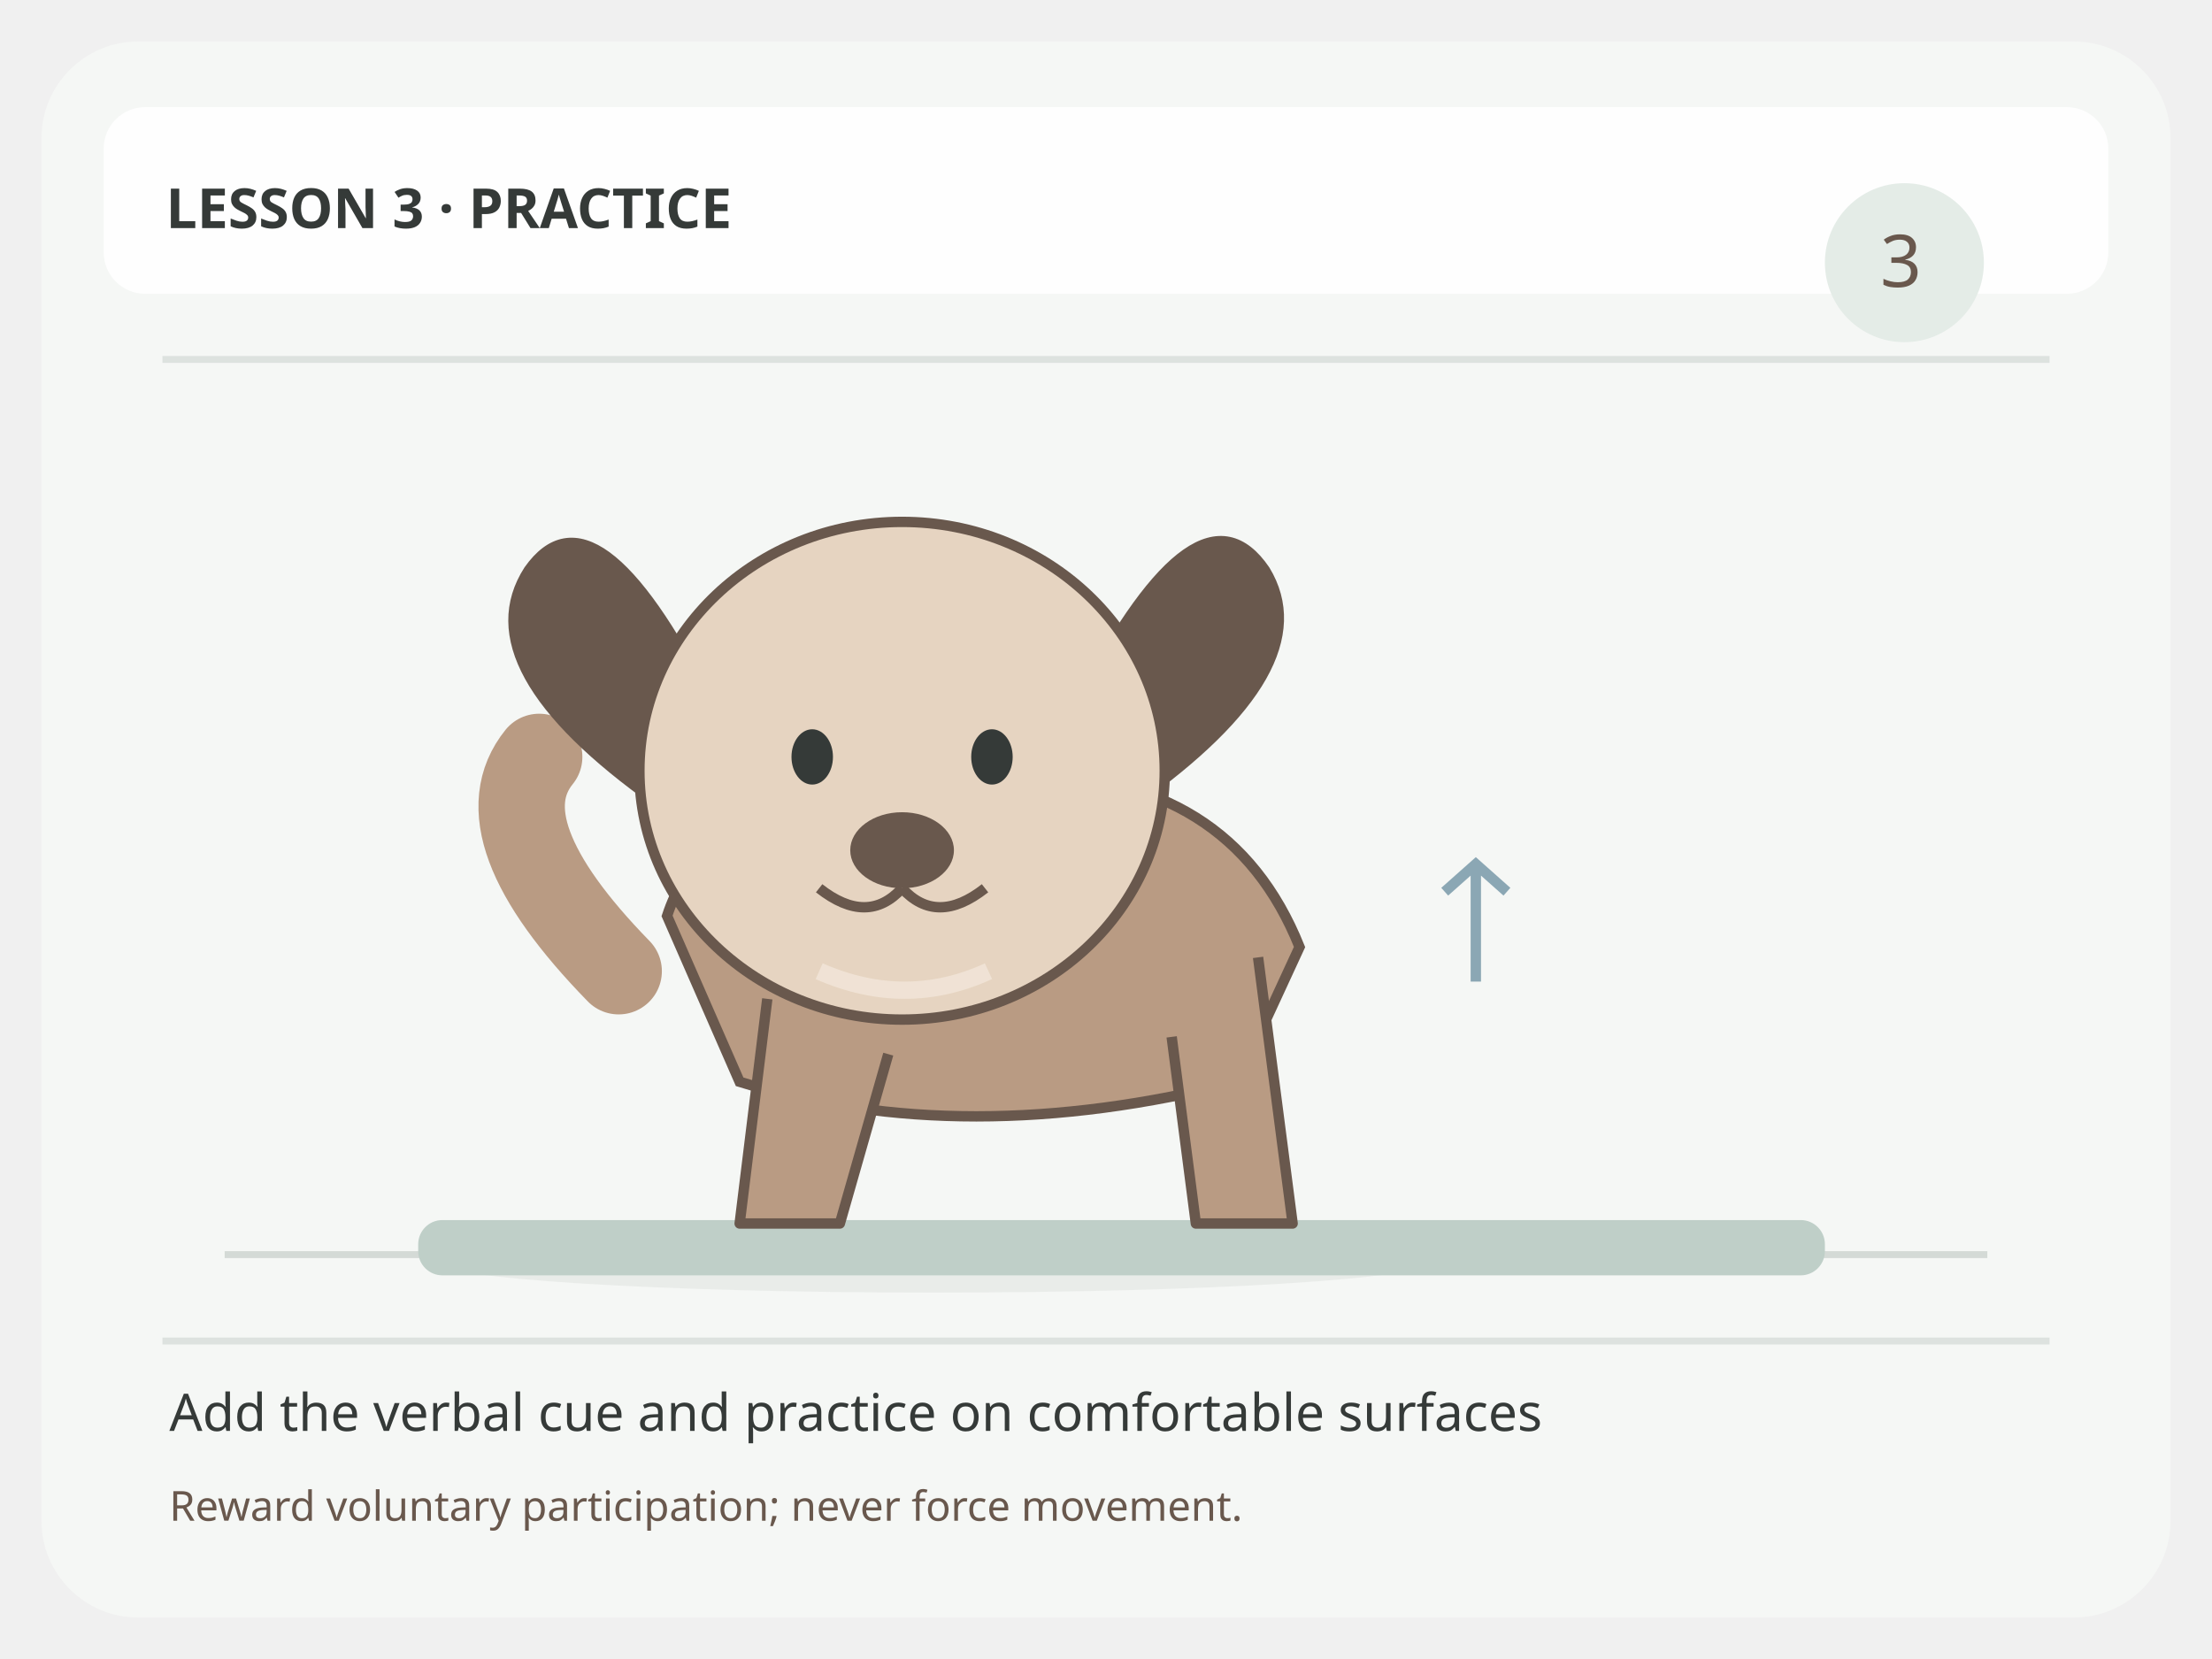
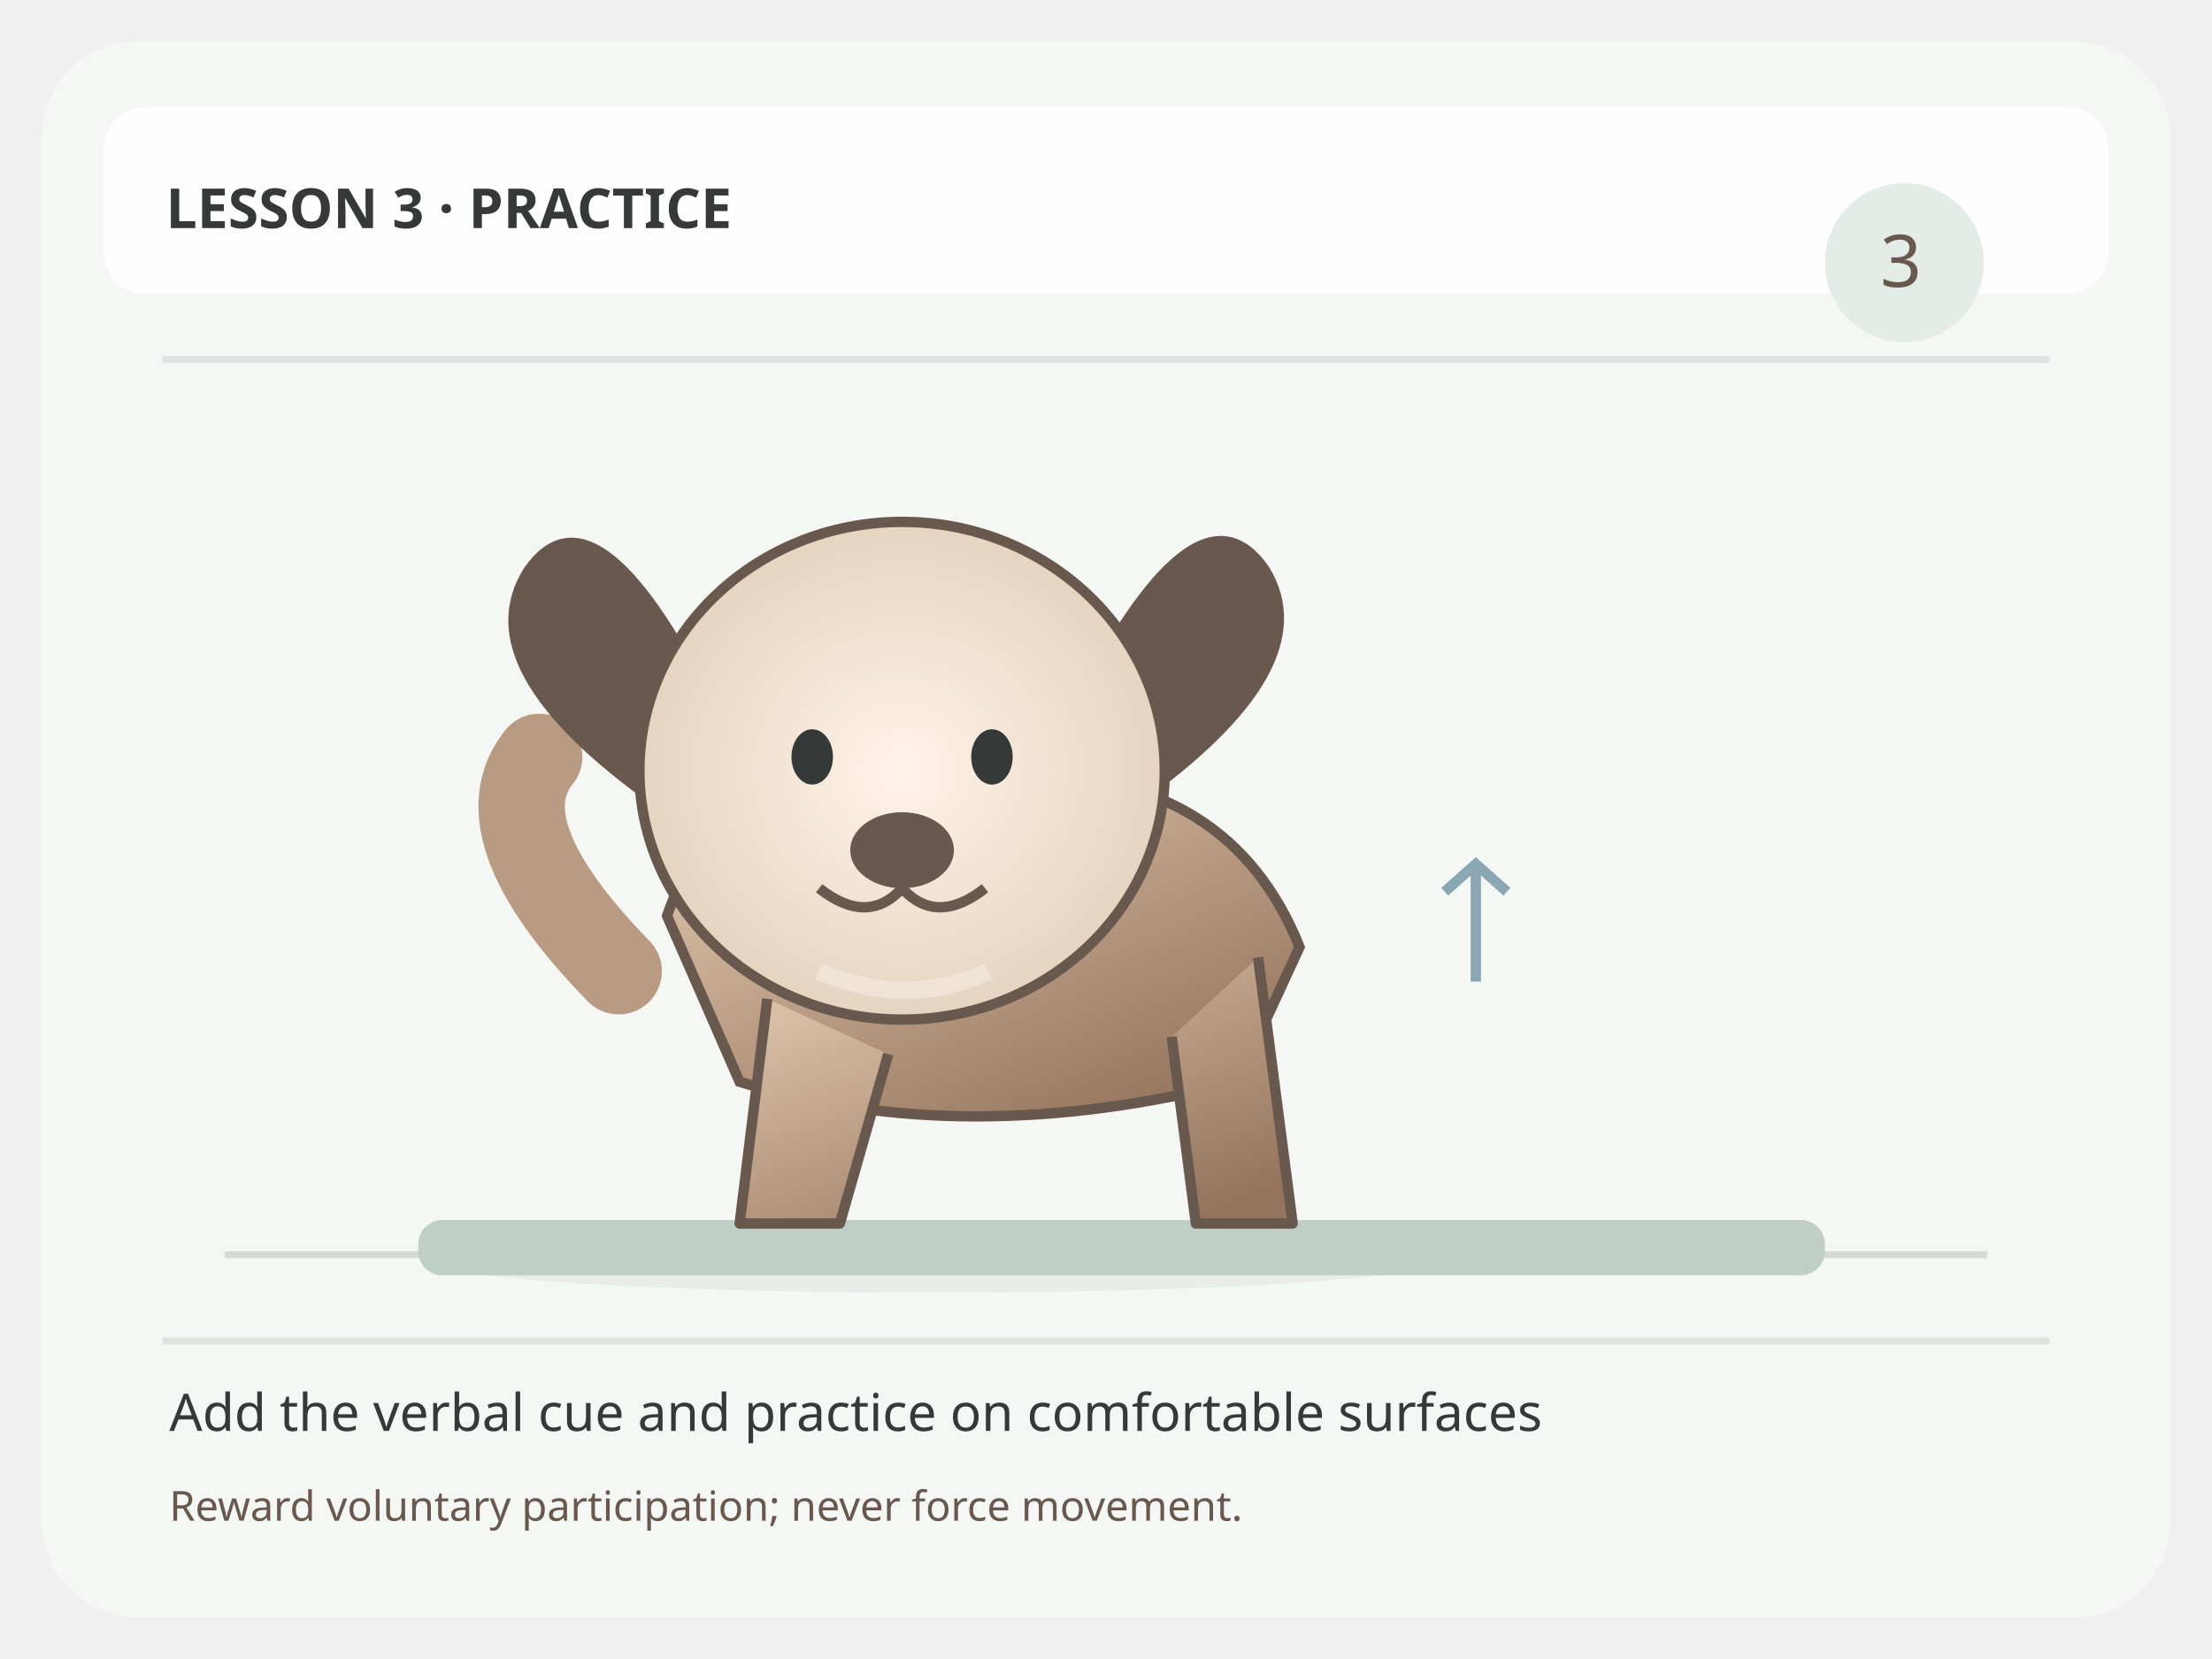
<svg xmlns="http://www.w3.org/2000/svg" viewBox="0 0 640 480" role="img" aria-labelledby="title description">
+   <defs>
+     <linearGradient id="fur" x1="0" y1="0" x2=".8" y2="1">
+       <stop offset="0" stop-color="#E5CEB5" />
+       <stop offset=".55" stop-color="#B99B83" />
+       <stop offset="1" stop-color="#94745C" />
+     </linearGradient>
+     <radialGradient id="muzzle">
+       <stop stop-color="#FFF3E8" />
+       <stop offset="1" stop-color="#E6D4C1" />
+     </radialGradient>
+   </defs>
+   <style>text,tspan{font-family:"Poppins",sans-serif!important}</style>
  <rect x="12" y="12" width="616" height="456" rx="28" fill="#F5F7F5" />
  <rect x="30" y="31" width="580" height="54" rx="12" fill="#FFFFFF" opacity=".9" />
-   <text x="48" y="66" font-family="sans-serif" font-size="16" font-weight="700" fill="#353A38">LESSON 3 · PRACTICE</text>
+   <text x="48" y="66" font-family="Poppins, sans-serif" font-size="16" font-weight="700" fill="#353A38">LESSON 3 · PRACTICE</text>
  <g>
    <circle cx="551" cy="76" r="23" fill="#E4ECE7" />
-     <text x="544" y="83" font-family="sans-serif" font-size="21" fill="#69584D">3</text>
+     <text x="544" y="83" font-family="Poppins, sans-serif" font-size="21" fill="#69584D">3</text>
  </g>
  <path d="M47 104h546" stroke="#DDE2DF" stroke-width="2" />
  <path d="M65 363h510" stroke="#D4DAD6" stroke-width="2" />
  <ellipse cx="270" cy="365" rx="144" ry="9" fill="#A9B0AB" opacity=".15" />
  <rect x="121" y="353" width="407" height="16" rx="7" fill="#BFCFC8" />
  <path d="M427 284v-34m-9 8 9-8 9 8" stroke="#8BA7B4" stroke-width="3" fill="none" />
  <g transform="translate(0 6)">
    <path d="M179 275Q139 234 156 213" fill="none" stroke="#B99B83" stroke-width="25" stroke-linecap="round" />
-     <path d="M193 259Q208 213 296 218Q356 218 376 268L358 307Q279 327 214 307Z" fill="#B99B83" stroke="#69584D" stroke-width="3" />
-     <path d="M222 283l-8 65h29l14-49m82-5 7 54h28l-10-77" fill="#B99B83" stroke="#69584D" stroke-width="3" stroke-linejoin="round" />
+     <path d="M193 259Q208 213 296 218Q356 218 376 268L358 307Q279 327 214 307Z" fill="url(#fur)" stroke="#69584D" stroke-width="3" />
+     <path d="M222 283l-8 65h29l14-49m82-5 7 54h28l-10-77" fill="url(#fur)" stroke="#69584D" stroke-width="3" stroke-linejoin="round" />
    <path d="M205 197q-33-65-52-38-18 28 37 67m123-30q34-65 53-37 17 28-38 67" fill="#69584D" stroke="#69584D" stroke-width="3" />
-     <ellipse cx="261" cy="217" rx="76" ry="72" fill="#E6D4C1" stroke="#69584D" stroke-width="3" />
+     <ellipse cx="261" cy="217" rx="76" ry="72" fill="url(#muzzle)" stroke="#69584D" stroke-width="3" />
    <ellipse cx="235" cy="213" rx="6" ry="8" fill="#353A38" />
    <ellipse cx="287" cy="213" rx="6" ry="8" fill="#353A38" />
    <ellipse cx="261" cy="240" rx="15" ry="11" fill="#69584D" />
    <path d="M261 251q-10 11-24 0m24 0q10 11 24 0" stroke="#69584D" stroke-width="3" fill="none" />
    <path d="M237 275q25 11 49 0" stroke="#F2E6D9" stroke-width="5" fill="none" opacity=".8" />
  </g>
  <path d="M47 388h546" stroke="#DDE2DF" stroke-width="2" />
-   <text x="49" y="414" font-family="sans-serif" font-size="15" fill="#353A38">Add the verbal cue and practice on comfortable surfaces</text>
-   <text x="49" y="440" font-family="sans-serif" font-size="12" fill="#69584D">Reward voluntary participation; never force movement.</text>
+   <text x="49" y="414" font-family="Poppins, sans-serif" font-size="15" fill="#353A38">Add the verbal cue and practice on comfortable surfaces</text>
+   <text x="49" y="440" font-family="Poppins, sans-serif" font-size="12" fill="#69584D">Reward voluntary participation; never force movement.</text>
</svg>
